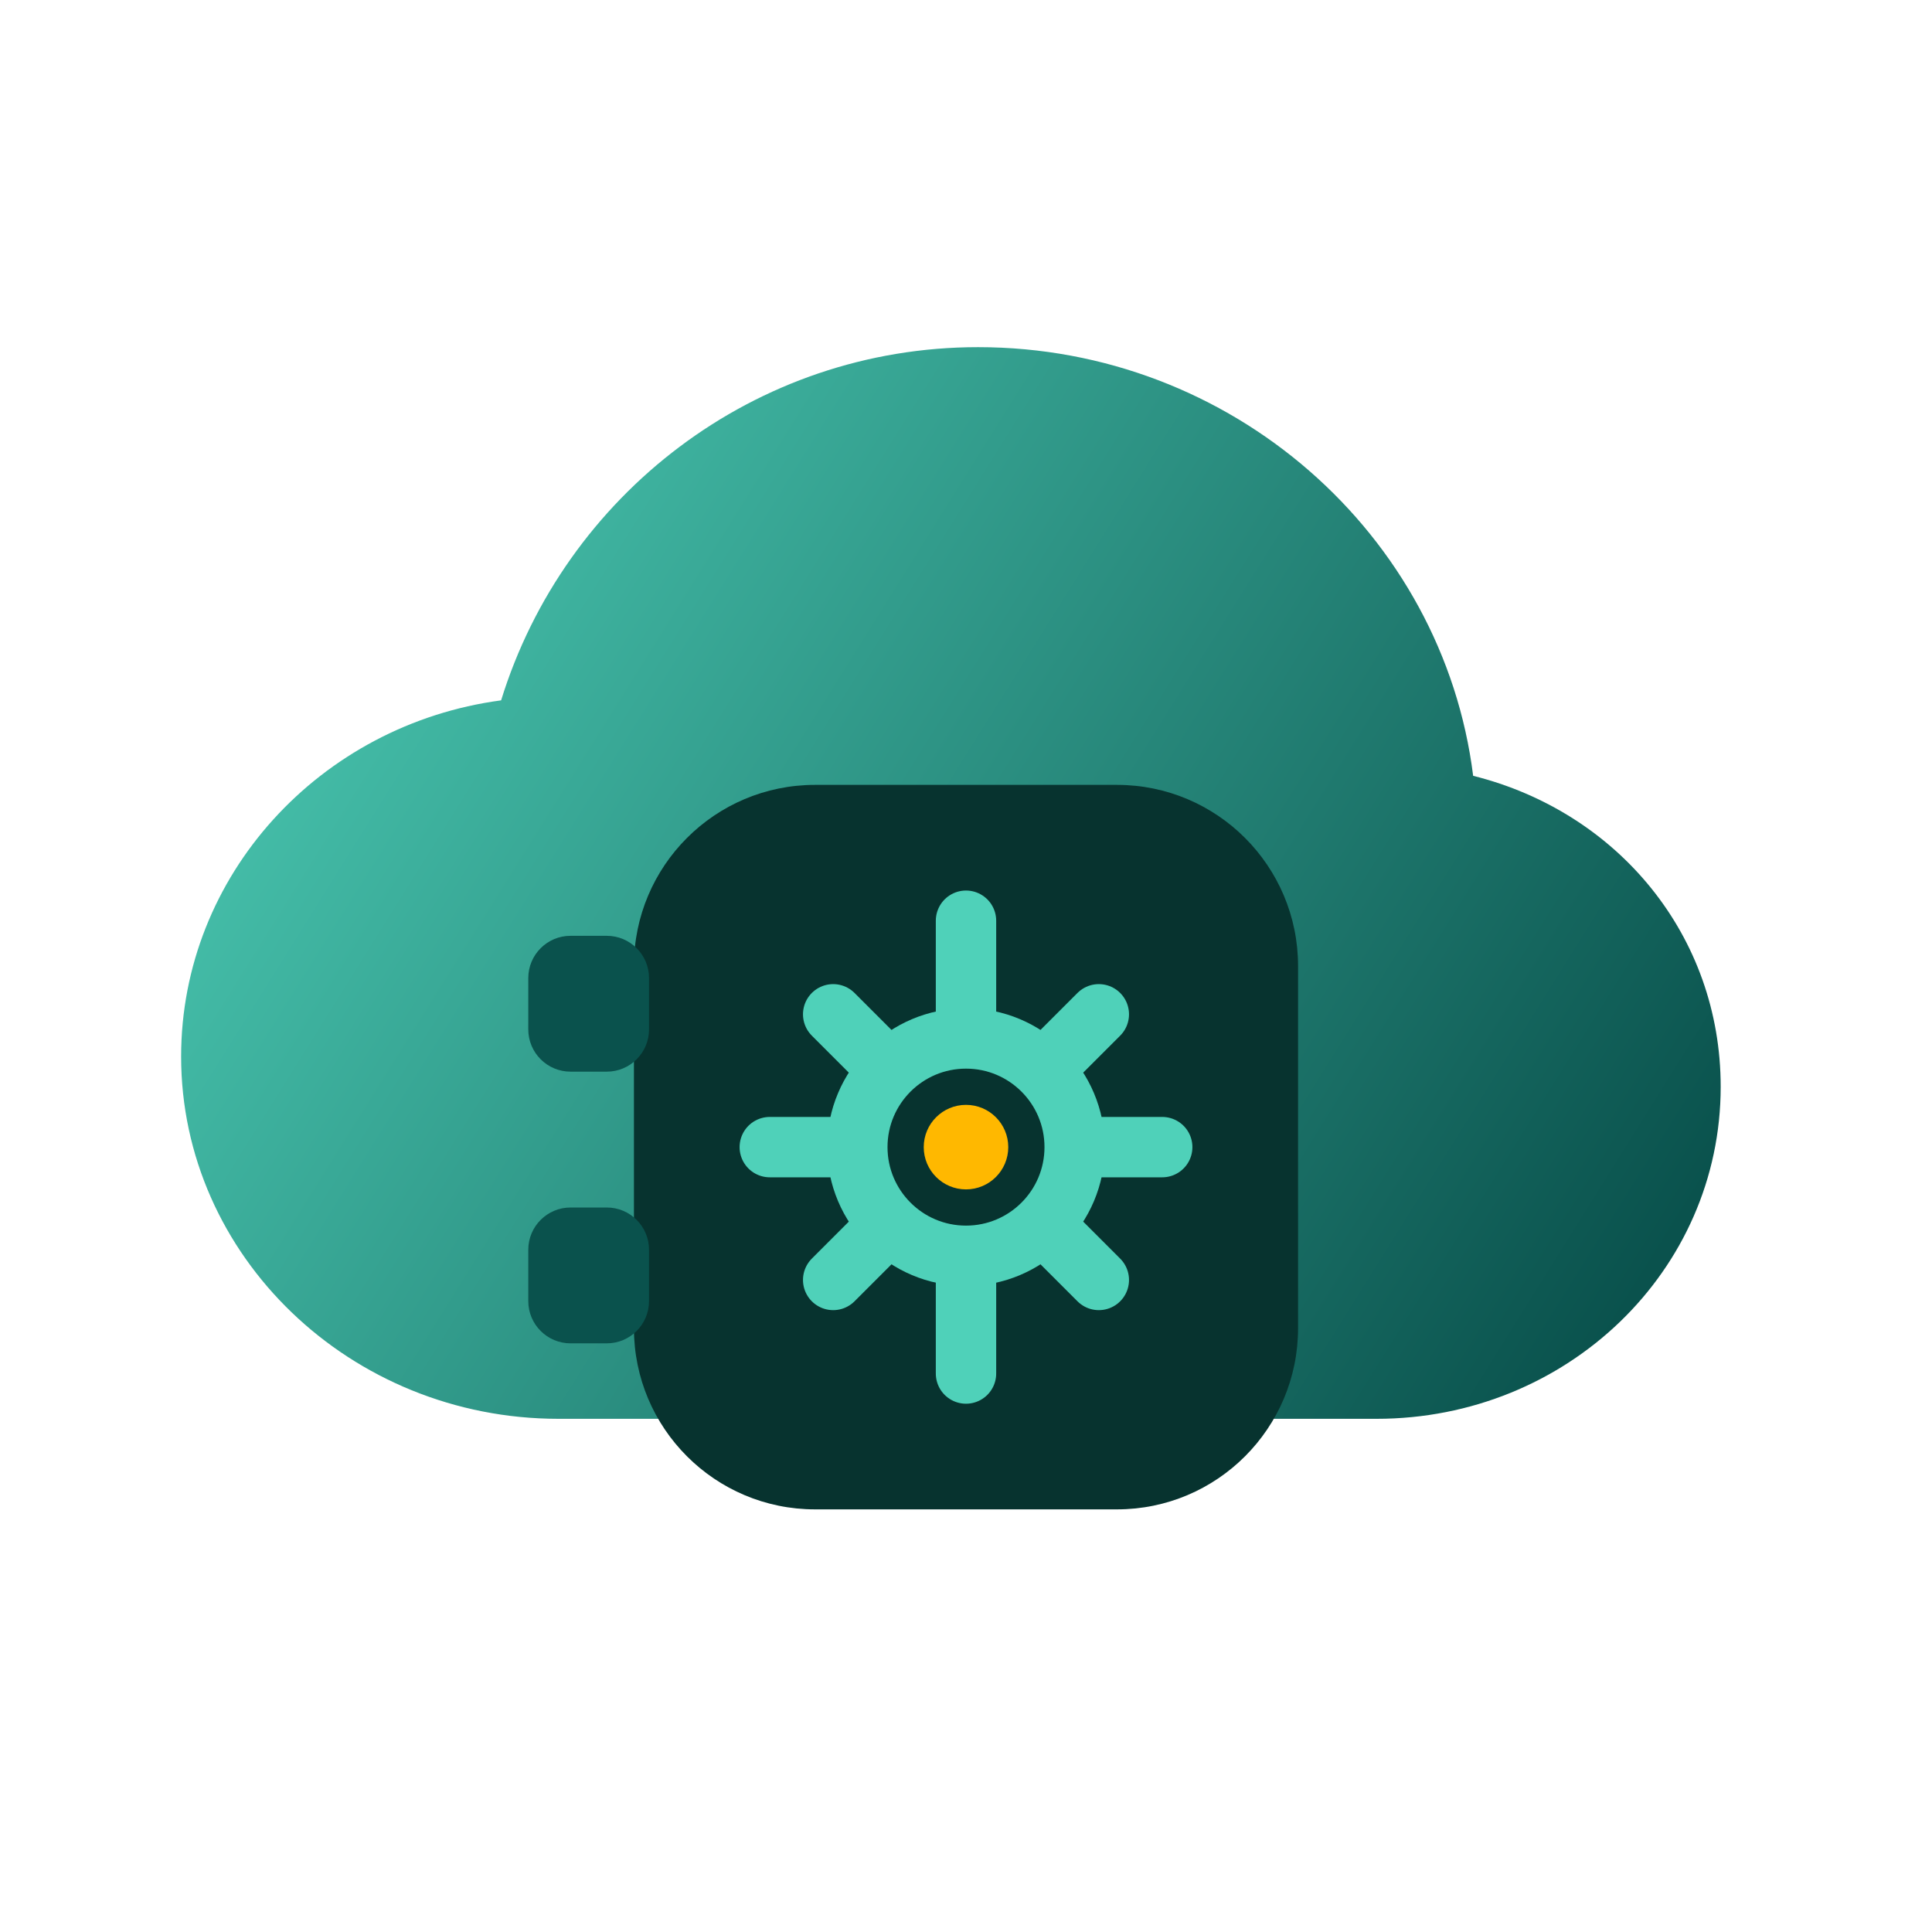
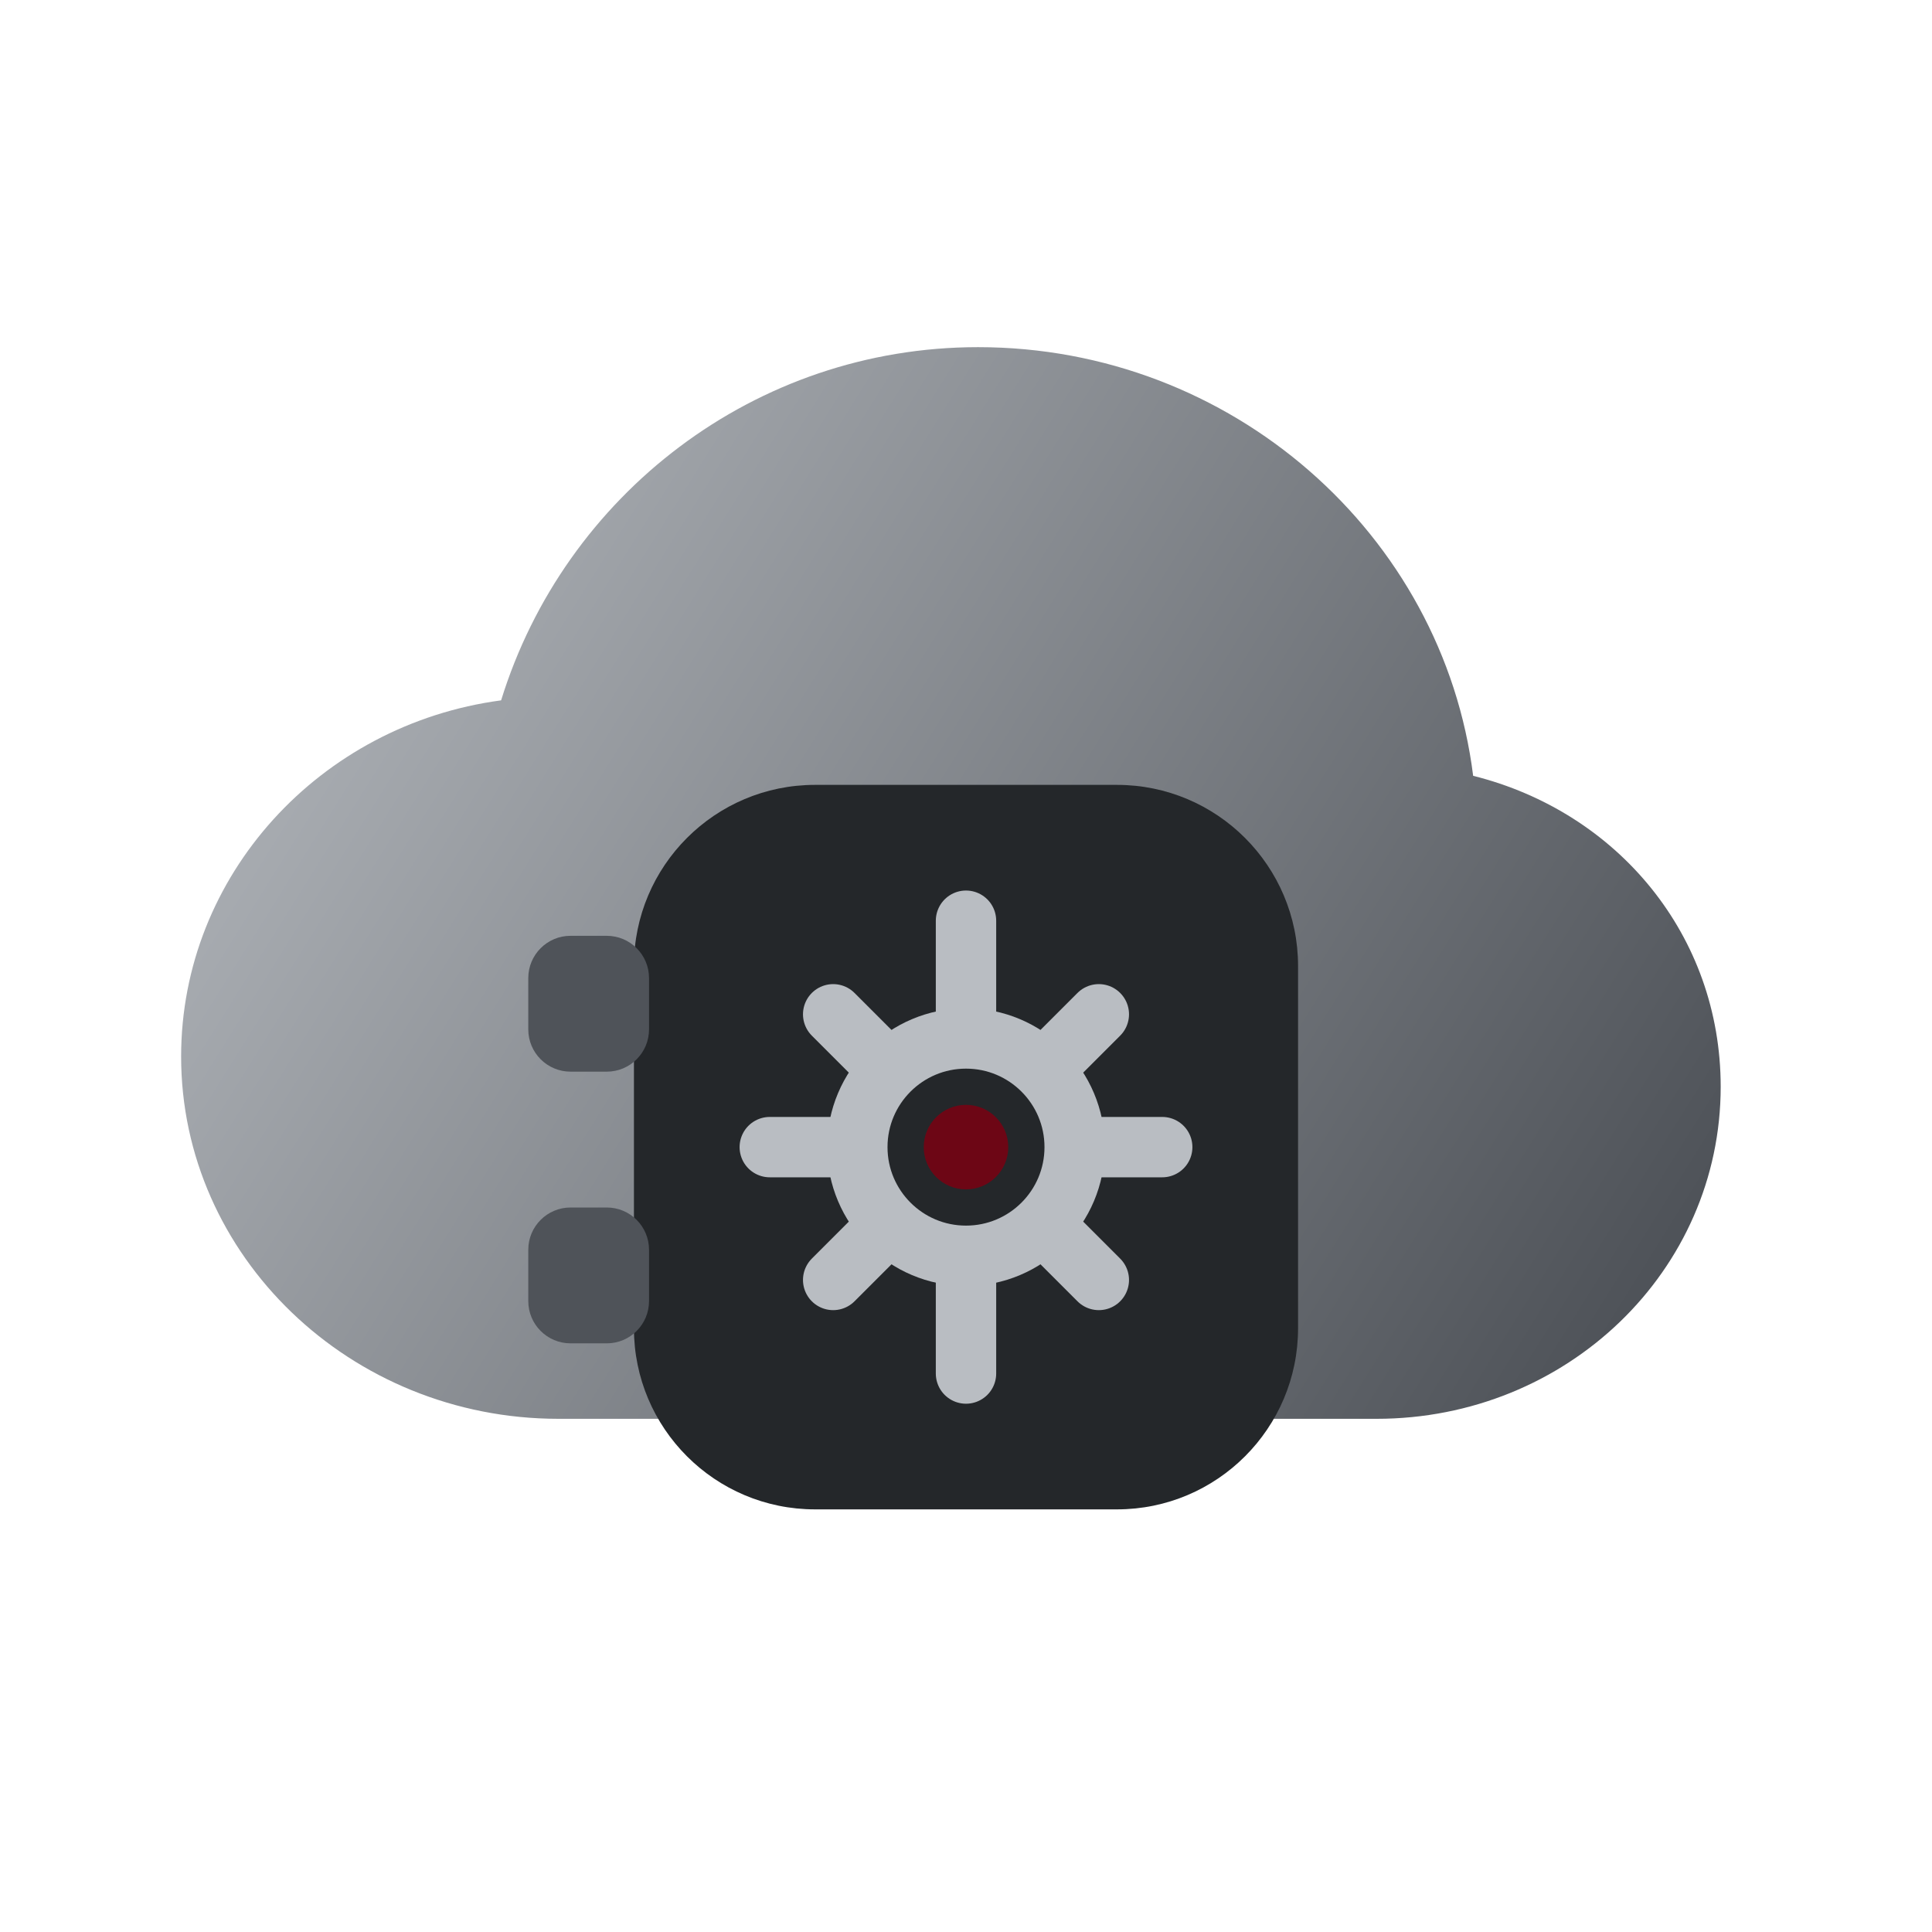
<svg xmlns="http://www.w3.org/2000/svg" viewBox="0 0 64 64" width="64" height="64" role="img" aria-label="SkyVault">
  <defs>
    <linearGradient id="sv-cloud" x1="8" y1="10" x2="56" y2="40" gradientUnits="userSpaceOnUse">
-       <stop offset="0" stop-color="#4FD1B9" />
-       <stop offset="1" stop-color="#0A524D" />
+       <stop offset="0" stop-color="#B9BDC2" />
+       <stop offset="1" stop-color="#4F5359" />
    </linearGradient>
  </defs>
  <path fill="url(#sv-cloud)" d="M18.5 47C11.6 47 6 41.6 6 35c0-6 4.6-11 10.6-11.8C18.7 16.4 25 11.5 32.4 11.5c8.4 0 15.4 6.2 16.4 14.2C53.6 26.9 57 31 57 36c0 6.1-5.1 11-11.4 11z" />
-   <rect x="21" y="26" width="22" height="24" rx="6" fill="#07332F" />
-   <rect x="17.5" y="31" width="4" height="4.5" rx="1.4" fill="#0A524D" />
-   <rect x="17.5" y="40" width="4" height="4.5" rx="1.4" fill="#0A524D" />
-   <g stroke="#4FD1B9" stroke-width="2" stroke-linecap="round">
+   <rect x="21" y="26" width="22" height="24" rx="6" fill="#24272A" />
+   <rect x="17.5" y="31" width="4" height="4.5" rx="1.4" fill="#4F5359" />
+   <rect x="17.5" y="40" width="4" height="4.5" rx="1.4" fill="#4F5359" />
+   <g stroke="#B9BDC2" stroke-width="2" stroke-linecap="round">
    <path d="M32 30.5v5M32 40.5v5M25.5 38h5M33.5 38h5M27.6 33.6l3.2 3.2M33.2 39.2l3.2 3.2M36.4 33.6l-3.2 3.2M30.8 39.2l-3.2 3.2" />
  </g>
-   <circle cx="32" cy="38" r="3.6" fill="#07332F" stroke="#4FD1B9" stroke-width="2" />
-   <circle cx="32" cy="38" r="1.4" fill="#FFB800" />
+   <circle cx="32" cy="38" r="3.6" fill="#24272A" stroke="#B9BDC2" stroke-width="2" />
+   <circle cx="32" cy="38" r="1.4" fill="#6D0615" />
</svg>
